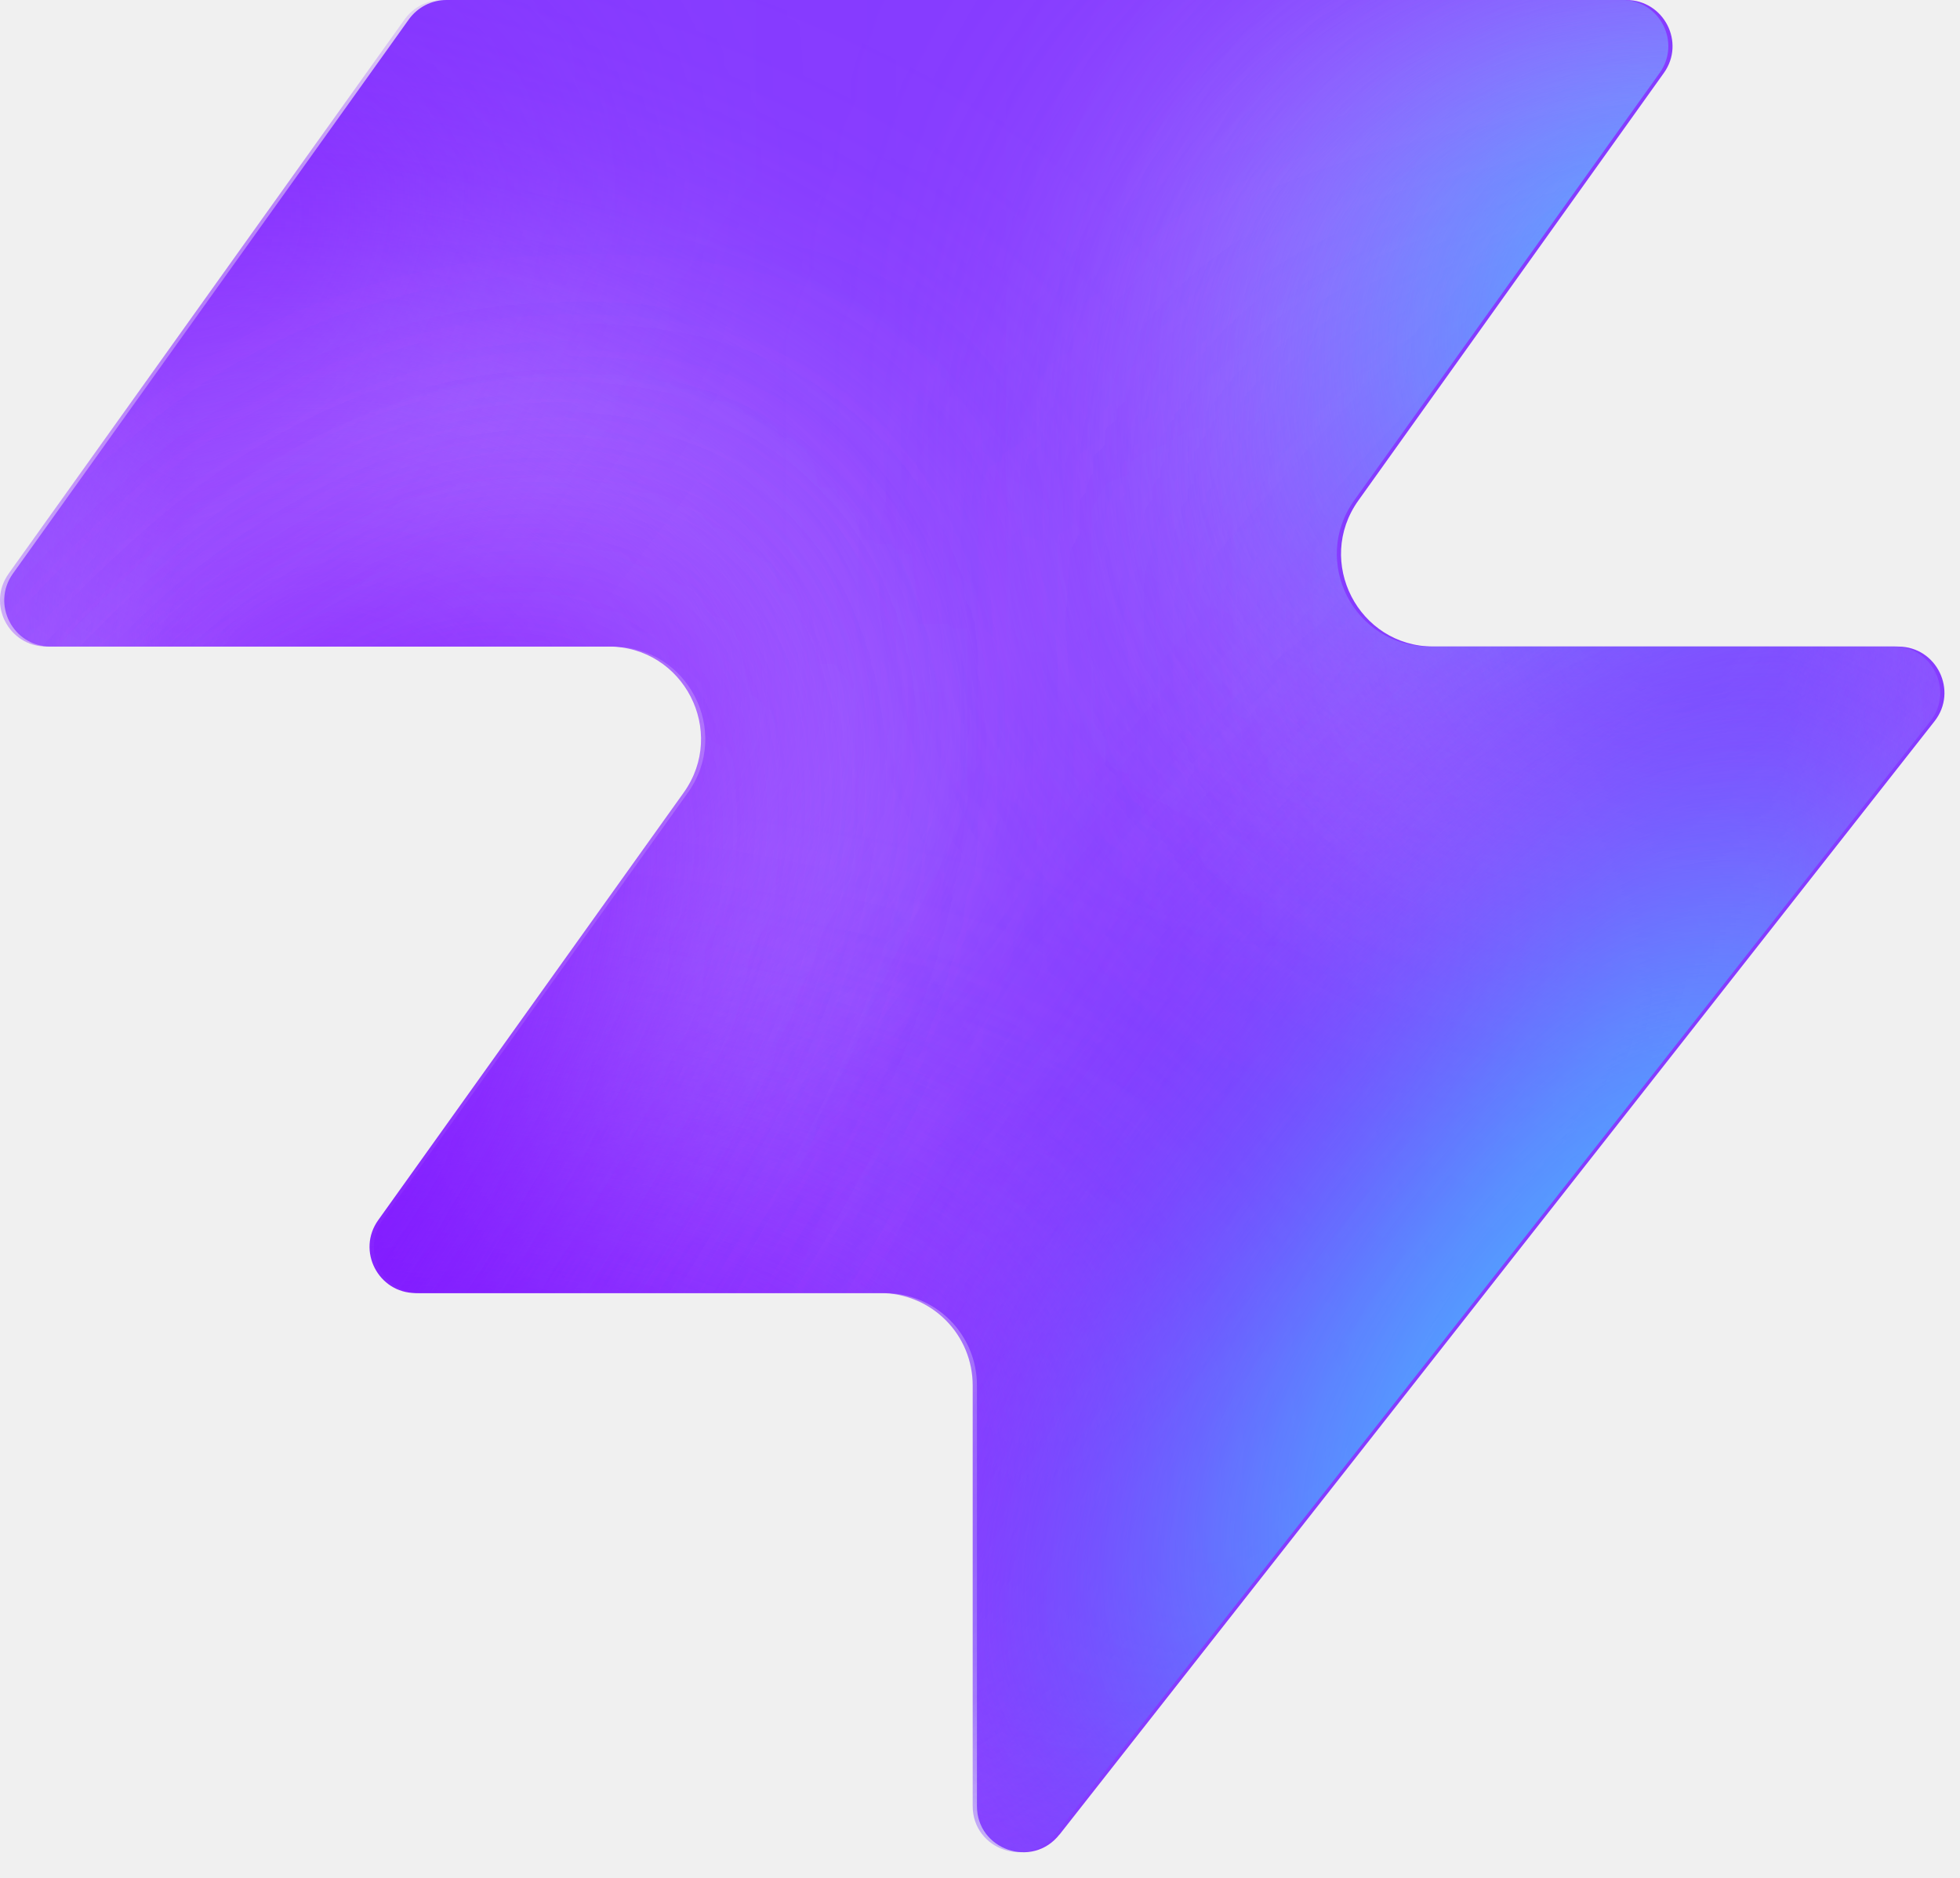
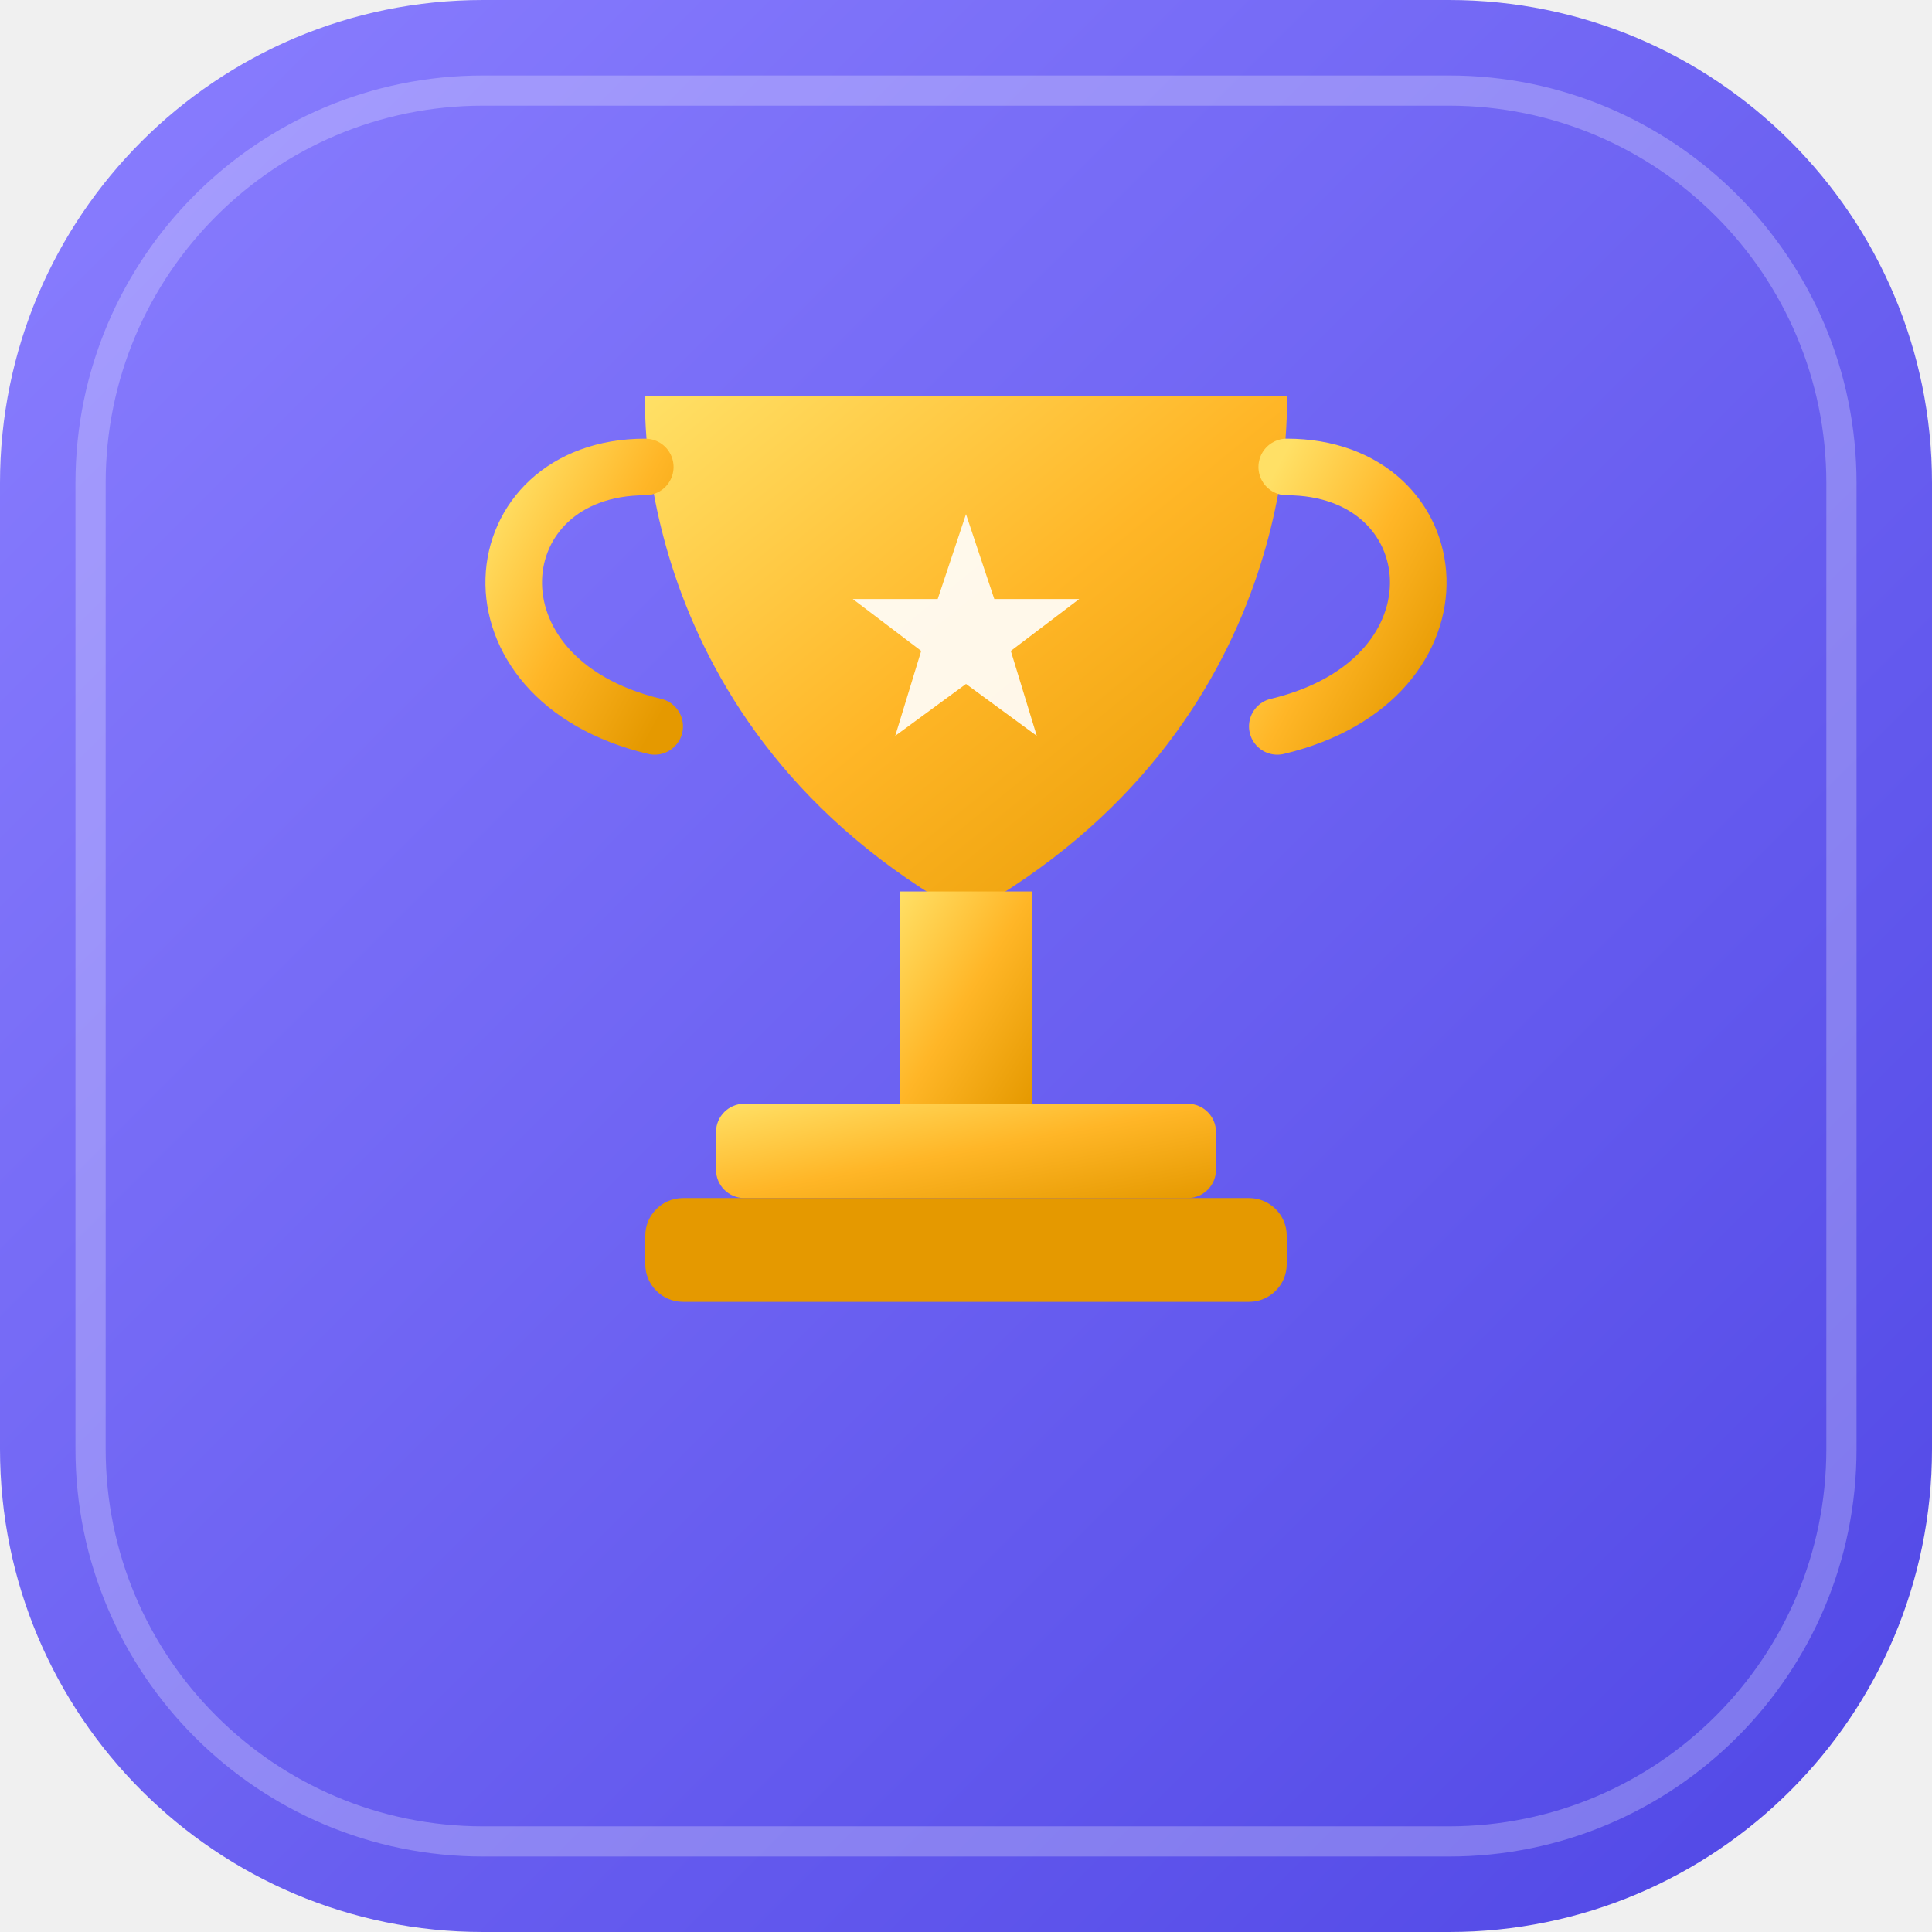
- <svg xmlns="http://www.w3.org/2000/svg" width="48" height="46" fill="none" viewBox="0 0 48 46">
-   <path fill="#863bff" d="M25.946 44.938c-.664.845-2.021.375-2.021-.698V33.937a2.26 2.26 0 0 0-2.262-2.262H10.287c-.92 0-1.456-1.04-.92-1.788l7.48-10.471c1.07-1.497 0-3.578-1.842-3.578H1.237c-.92 0-1.456-1.04-.92-1.788L10.013.474c.214-.297.556-.474.92-.474h28.894c.92 0 1.456 1.04.92 1.788l-7.48 10.471c-1.07 1.498 0 3.579 1.842 3.579h11.377c.943 0 1.473 1.088.89 1.83L25.947 44.94z" style="fill:#863bff;fill:color(display-p3 .525 .23 1);fill-opacity:1" />
-   <mask id="a" width="48" height="46" x="0" y="0" maskUnits="userSpaceOnUse" style="mask-type:alpha">
-     <path fill="#000" d="M25.842 44.938c-.664.844-2.021.375-2.021-.698V33.937a2.26 2.26 0 0 0-2.262-2.262H10.183c-.92 0-1.456-1.04-.92-1.788l7.48-10.471c1.07-1.498 0-3.579-1.842-3.579H1.133c-.92 0-1.456-1.04-.92-1.787L9.91.473c.214-.297.556-.474.92-.474h28.894c.92 0 1.456 1.04.92 1.788l-7.48 10.471c-1.07 1.498 0 3.578 1.842 3.578h11.377c.943 0 1.473 1.088.89 1.832L25.843 44.94z" style="fill:#000;fill-opacity:1" />
-   </mask>
-   <g mask="url(#a)">
-     <g filter="url(#b)">
-       <ellipse cx="5.508" cy="14.704" fill="#ede6ff" rx="5.508" ry="14.704" style="fill:#ede6ff;fill:color(display-p3 .927 .903 1);fill-opacity:1" transform="matrix(.00324 1 1 -.00324 -4.47 31.516)" />
-     </g>
-     <g filter="url(#c)">
-       <ellipse cx="10.399" cy="29.851" fill="#ede6ff" rx="10.399" ry="29.851" style="fill:#ede6ff;fill:color(display-p3 .927 .903 1);fill-opacity:1" transform="matrix(.00324 1 1 -.00324 -39.328 7.883)" />
-     </g>
-     <g filter="url(#d)">
-       <ellipse cx="5.508" cy="30.487" fill="#7e14ff" rx="5.508" ry="30.487" style="fill:#7e14ff;fill:color(display-p3 .492 .077 1);fill-opacity:1" transform="rotate(89.814 -25.913 -14.639)scale(1 -1)" />
-     </g>
-     <g filter="url(#e)">
-       <ellipse cx="5.508" cy="30.599" fill="#7e14ff" rx="5.508" ry="30.599" style="fill:#7e14ff;fill:color(display-p3 .492 .077 1);fill-opacity:1" transform="rotate(89.814 -32.644 -3.334)scale(1 -1)" />
-     </g>
-     <g filter="url(#f)">
-       <ellipse cx="5.508" cy="30.599" fill="#7e14ff" rx="5.508" ry="30.599" style="fill:#7e14ff;fill:color(display-p3 .492 .077 1);fill-opacity:1" transform="matrix(.00324 1 1 -.00324 -34.34 30.47)" />
-     </g>
-     <g filter="url(#g)">
-       <ellipse cx="14.072" cy="22.078" fill="#ede6ff" rx="14.072" ry="22.078" style="fill:#ede6ff;fill:color(display-p3 .927 .903 1);fill-opacity:1" transform="rotate(93.35 24.506 48.493)scale(-1 1)" />
-     </g>
-     <g filter="url(#h)">
-       <ellipse cx="3.47" cy="21.501" fill="#7e14ff" rx="3.47" ry="21.501" style="fill:#7e14ff;fill:color(display-p3 .492 .077 1);fill-opacity:1" transform="rotate(89.009 28.708 47.59)scale(-1 1)" />
-     </g>
-     <g filter="url(#i)">
-       <ellipse cx="3.47" cy="21.501" fill="#7e14ff" rx="3.47" ry="21.501" style="fill:#7e14ff;fill:color(display-p3 .492 .077 1);fill-opacity:1" transform="rotate(89.009 28.708 47.59)scale(-1 1)" />
-     </g>
-     <g filter="url(#j)">
-       <ellipse cx=".387" cy="8.972" fill="#7e14ff" rx="4.407" ry="29.108" style="fill:#7e14ff;fill:color(display-p3 .492 .077 1);fill-opacity:1" transform="rotate(39.51 .387 8.972)" />
-     </g>
-     <g filter="url(#k)">
-       <ellipse cx="47.523" cy="-6.092" fill="#7e14ff" rx="4.407" ry="29.108" style="fill:#7e14ff;fill:color(display-p3 .492 .077 1);fill-opacity:1" transform="rotate(37.892 47.523 -6.092)" />
-     </g>
-     <g filter="url(#l)">
-       <ellipse cx="41.412" cy="6.333" fill="#47bfff" rx="5.971" ry="9.665" style="fill:#47bfff;fill:color(display-p3 .28 .748 1);fill-opacity:1" transform="rotate(37.892 41.412 6.333)" />
-     </g>
-     <g filter="url(#m)">
-       <ellipse cx="-1.879" cy="38.332" fill="#7e14ff" rx="4.407" ry="29.108" style="fill:#7e14ff;fill:color(display-p3 .492 .077 1);fill-opacity:1" transform="rotate(37.892 -1.88 38.332)" />
-     </g>
-     <g filter="url(#n)">
-       <ellipse cx="-1.879" cy="38.332" fill="#7e14ff" rx="4.407" ry="29.108" style="fill:#7e14ff;fill:color(display-p3 .492 .077 1);fill-opacity:1" transform="rotate(37.892 -1.88 38.332)" />
-     </g>
-     <g filter="url(#o)">
-       <ellipse cx="35.651" cy="29.907" fill="#7e14ff" rx="4.407" ry="29.108" style="fill:#7e14ff;fill:color(display-p3 .492 .077 1);fill-opacity:1" transform="rotate(37.892 35.651 29.907)" />
-     </g>
-     <g filter="url(#p)">
-       <ellipse cx="38.418" cy="32.4" fill="#47bfff" rx="5.971" ry="15.297" style="fill:#47bfff;fill:color(display-p3 .28 .748 1);fill-opacity:1" transform="rotate(37.892 38.418 32.4)" />
-     </g>
+ <svg xmlns="http://www.w3.org/2000/svg" viewBox="0 0 512 512" width="512" height="512">
+   <defs>
+     <linearGradient id="bgGrad" x1="0%" y1="0%" x2="100%" y2="100%">
+       <stop offset="0%" stop-color="#8B7FFF" />
+       <stop offset="100%" stop-color="#4F46E5" />
+     </linearGradient>
+     <linearGradient id="goldGrad" x1="0%" y1="0%" x2="100%" y2="100%">
+       <stop offset="0%" stop-color="#FFE066" />
+       <stop offset="50%" stop-color="#FFB627" />
+       <stop offset="100%" stop-color="#E59900" />
+     </linearGradient>
+   </defs>
+   <rect width="512" height="512" rx="128" fill="url(#bgGrad)" />
+   <rect x="24" y="24" width="464" height="464" rx="104" fill="none" stroke="#FFFFFF" stroke-opacity="0.25" stroke-width="8" />
+   <g transform="translate(96, 80) scale(0.625)">
+     <path d="M120 40 H392 C392 40 400 180 256 260 C112 180 120 40 120 40 Z" fill="url(#goldGrad)" />
+     <path d="M120 70 C50 70 40 160 124 180" fill="none" stroke="url(#goldGrad)" stroke-width="24" stroke-linecap="round" />
+     <path d="M392 70 C462 70 472 160 388 180" fill="none" stroke="url(#goldGrad)" stroke-width="24" stroke-linecap="round" />
+     <path d="M228 250 H284 V340 H228 Z" fill="url(#goldGrad)" />
+     <rect x="150" y="340" width="212" height="40" rx="12" fill="url(#goldGrad)" />
+     <rect x="120" y="380" width="272" height="44" rx="16" fill="#E59900" />
+     <path d="M256 90 L268 126 H304 L275 148 L286 184 L256 162 L226 184 L237 148 L208 126 H244 Z" fill="#FFFFFF" opacity="0.9" />
  </g>
-   <defs>
-     <filter id="b" width="60.045" height="41.654" x="-19.77" y="16.149" color-interpolation-filters="sRGB" filterUnits="userSpaceOnUse">
-       <feFlood flood-opacity="0" result="BackgroundImageFix" />
-       <feBlend in="SourceGraphic" in2="BackgroundImageFix" result="shape" />
-       <feGaussianBlur result="effect1_foregroundBlur_2002_17158" stdDeviation="7.659" />
-     </filter>
-     <filter id="c" width="90.34" height="51.437" x="-54.613" y="-7.533" color-interpolation-filters="sRGB" filterUnits="userSpaceOnUse">
-       <feFlood flood-opacity="0" result="BackgroundImageFix" />
-       <feBlend in="SourceGraphic" in2="BackgroundImageFix" result="shape" />
-       <feGaussianBlur result="effect1_foregroundBlur_2002_17158" stdDeviation="7.659" />
-     </filter>
-     <filter id="d" width="79.355" height="29.4" x="-49.64" y="2.03" color-interpolation-filters="sRGB" filterUnits="userSpaceOnUse">
-       <feFlood flood-opacity="0" result="BackgroundImageFix" />
-       <feBlend in="SourceGraphic" in2="BackgroundImageFix" result="shape" />
-       <feGaussianBlur result="effect1_foregroundBlur_2002_17158" stdDeviation="4.596" />
-     </filter>
-     <filter id="e" width="79.579" height="29.4" x="-45.045" y="20.029" color-interpolation-filters="sRGB" filterUnits="userSpaceOnUse">
-       <feFlood flood-opacity="0" result="BackgroundImageFix" />
-       <feBlend in="SourceGraphic" in2="BackgroundImageFix" result="shape" />
-       <feGaussianBlur result="effect1_foregroundBlur_2002_17158" stdDeviation="4.596" />
-     </filter>
-     <filter id="f" width="79.579" height="29.4" x="-43.513" y="21.178" color-interpolation-filters="sRGB" filterUnits="userSpaceOnUse">
-       <feFlood flood-opacity="0" result="BackgroundImageFix" />
-       <feBlend in="SourceGraphic" in2="BackgroundImageFix" result="shape" />
-       <feGaussianBlur result="effect1_foregroundBlur_2002_17158" stdDeviation="4.596" />
-     </filter>
-     <filter id="g" width="74.749" height="58.852" x="15.756" y="-17.901" color-interpolation-filters="sRGB" filterUnits="userSpaceOnUse">
-       <feFlood flood-opacity="0" result="BackgroundImageFix" />
-       <feBlend in="SourceGraphic" in2="BackgroundImageFix" result="shape" />
-       <feGaussianBlur result="effect1_foregroundBlur_2002_17158" stdDeviation="7.659" />
-     </filter>
-     <filter id="h" width="61.377" height="25.362" x="23.548" y="2.284" color-interpolation-filters="sRGB" filterUnits="userSpaceOnUse">
-       <feFlood flood-opacity="0" result="BackgroundImageFix" />
-       <feBlend in="SourceGraphic" in2="BackgroundImageFix" result="shape" />
-       <feGaussianBlur result="effect1_foregroundBlur_2002_17158" stdDeviation="4.596" />
-     </filter>
-     <filter id="i" width="61.377" height="25.362" x="23.548" y="2.284" color-interpolation-filters="sRGB" filterUnits="userSpaceOnUse">
-       <feFlood flood-opacity="0" result="BackgroundImageFix" />
-       <feBlend in="SourceGraphic" in2="BackgroundImageFix" result="shape" />
-       <feGaussianBlur result="effect1_foregroundBlur_2002_17158" stdDeviation="4.596" />
-     </filter>
-     <filter id="j" width="56.045" height="63.649" x="-27.636" y="-22.853" color-interpolation-filters="sRGB" filterUnits="userSpaceOnUse">
-       <feFlood flood-opacity="0" result="BackgroundImageFix" />
-       <feBlend in="SourceGraphic" in2="BackgroundImageFix" result="shape" />
-       <feGaussianBlur result="effect1_foregroundBlur_2002_17158" stdDeviation="4.596" />
-     </filter>
-     <filter id="k" width="54.814" height="64.646" x="20.116" y="-38.415" color-interpolation-filters="sRGB" filterUnits="userSpaceOnUse">
-       <feFlood flood-opacity="0" result="BackgroundImageFix" />
-       <feBlend in="SourceGraphic" in2="BackgroundImageFix" result="shape" />
-       <feGaussianBlur result="effect1_foregroundBlur_2002_17158" stdDeviation="4.596" />
-     </filter>
-     <filter id="l" width="33.541" height="35.313" x="24.641" y="-11.323" color-interpolation-filters="sRGB" filterUnits="userSpaceOnUse">
-       <feFlood flood-opacity="0" result="BackgroundImageFix" />
-       <feBlend in="SourceGraphic" in2="BackgroundImageFix" result="shape" />
-       <feGaussianBlur result="effect1_foregroundBlur_2002_17158" stdDeviation="4.596" />
-     </filter>
-     <filter id="m" width="54.814" height="64.646" x="-29.286" y="6.009" color-interpolation-filters="sRGB" filterUnits="userSpaceOnUse">
-       <feFlood flood-opacity="0" result="BackgroundImageFix" />
-       <feBlend in="SourceGraphic" in2="BackgroundImageFix" result="shape" />
-       <feGaussianBlur result="effect1_foregroundBlur_2002_17158" stdDeviation="4.596" />
-     </filter>
-     <filter id="n" width="54.814" height="64.646" x="-29.286" y="6.009" color-interpolation-filters="sRGB" filterUnits="userSpaceOnUse">
-       <feFlood flood-opacity="0" result="BackgroundImageFix" />
-       <feBlend in="SourceGraphic" in2="BackgroundImageFix" result="shape" />
-       <feGaussianBlur result="effect1_foregroundBlur_2002_17158" stdDeviation="4.596" />
-     </filter>
-     <filter id="o" width="54.814" height="64.646" x="8.244" y="-2.416" color-interpolation-filters="sRGB" filterUnits="userSpaceOnUse">
-       <feFlood flood-opacity="0" result="BackgroundImageFix" />
-       <feBlend in="SourceGraphic" in2="BackgroundImageFix" result="shape" />
-       <feGaussianBlur result="effect1_foregroundBlur_2002_17158" stdDeviation="4.596" />
-     </filter>
-     <filter id="p" width="39.409" height="43.623" x="18.713" y="10.588" color-interpolation-filters="sRGB" filterUnits="userSpaceOnUse">
-       <feFlood flood-opacity="0" result="BackgroundImageFix" />
-       <feBlend in="SourceGraphic" in2="BackgroundImageFix" result="shape" />
-       <feGaussianBlur result="effect1_foregroundBlur_2002_17158" stdDeviation="4.596" />
-     </filter>
-   </defs>
</svg>
